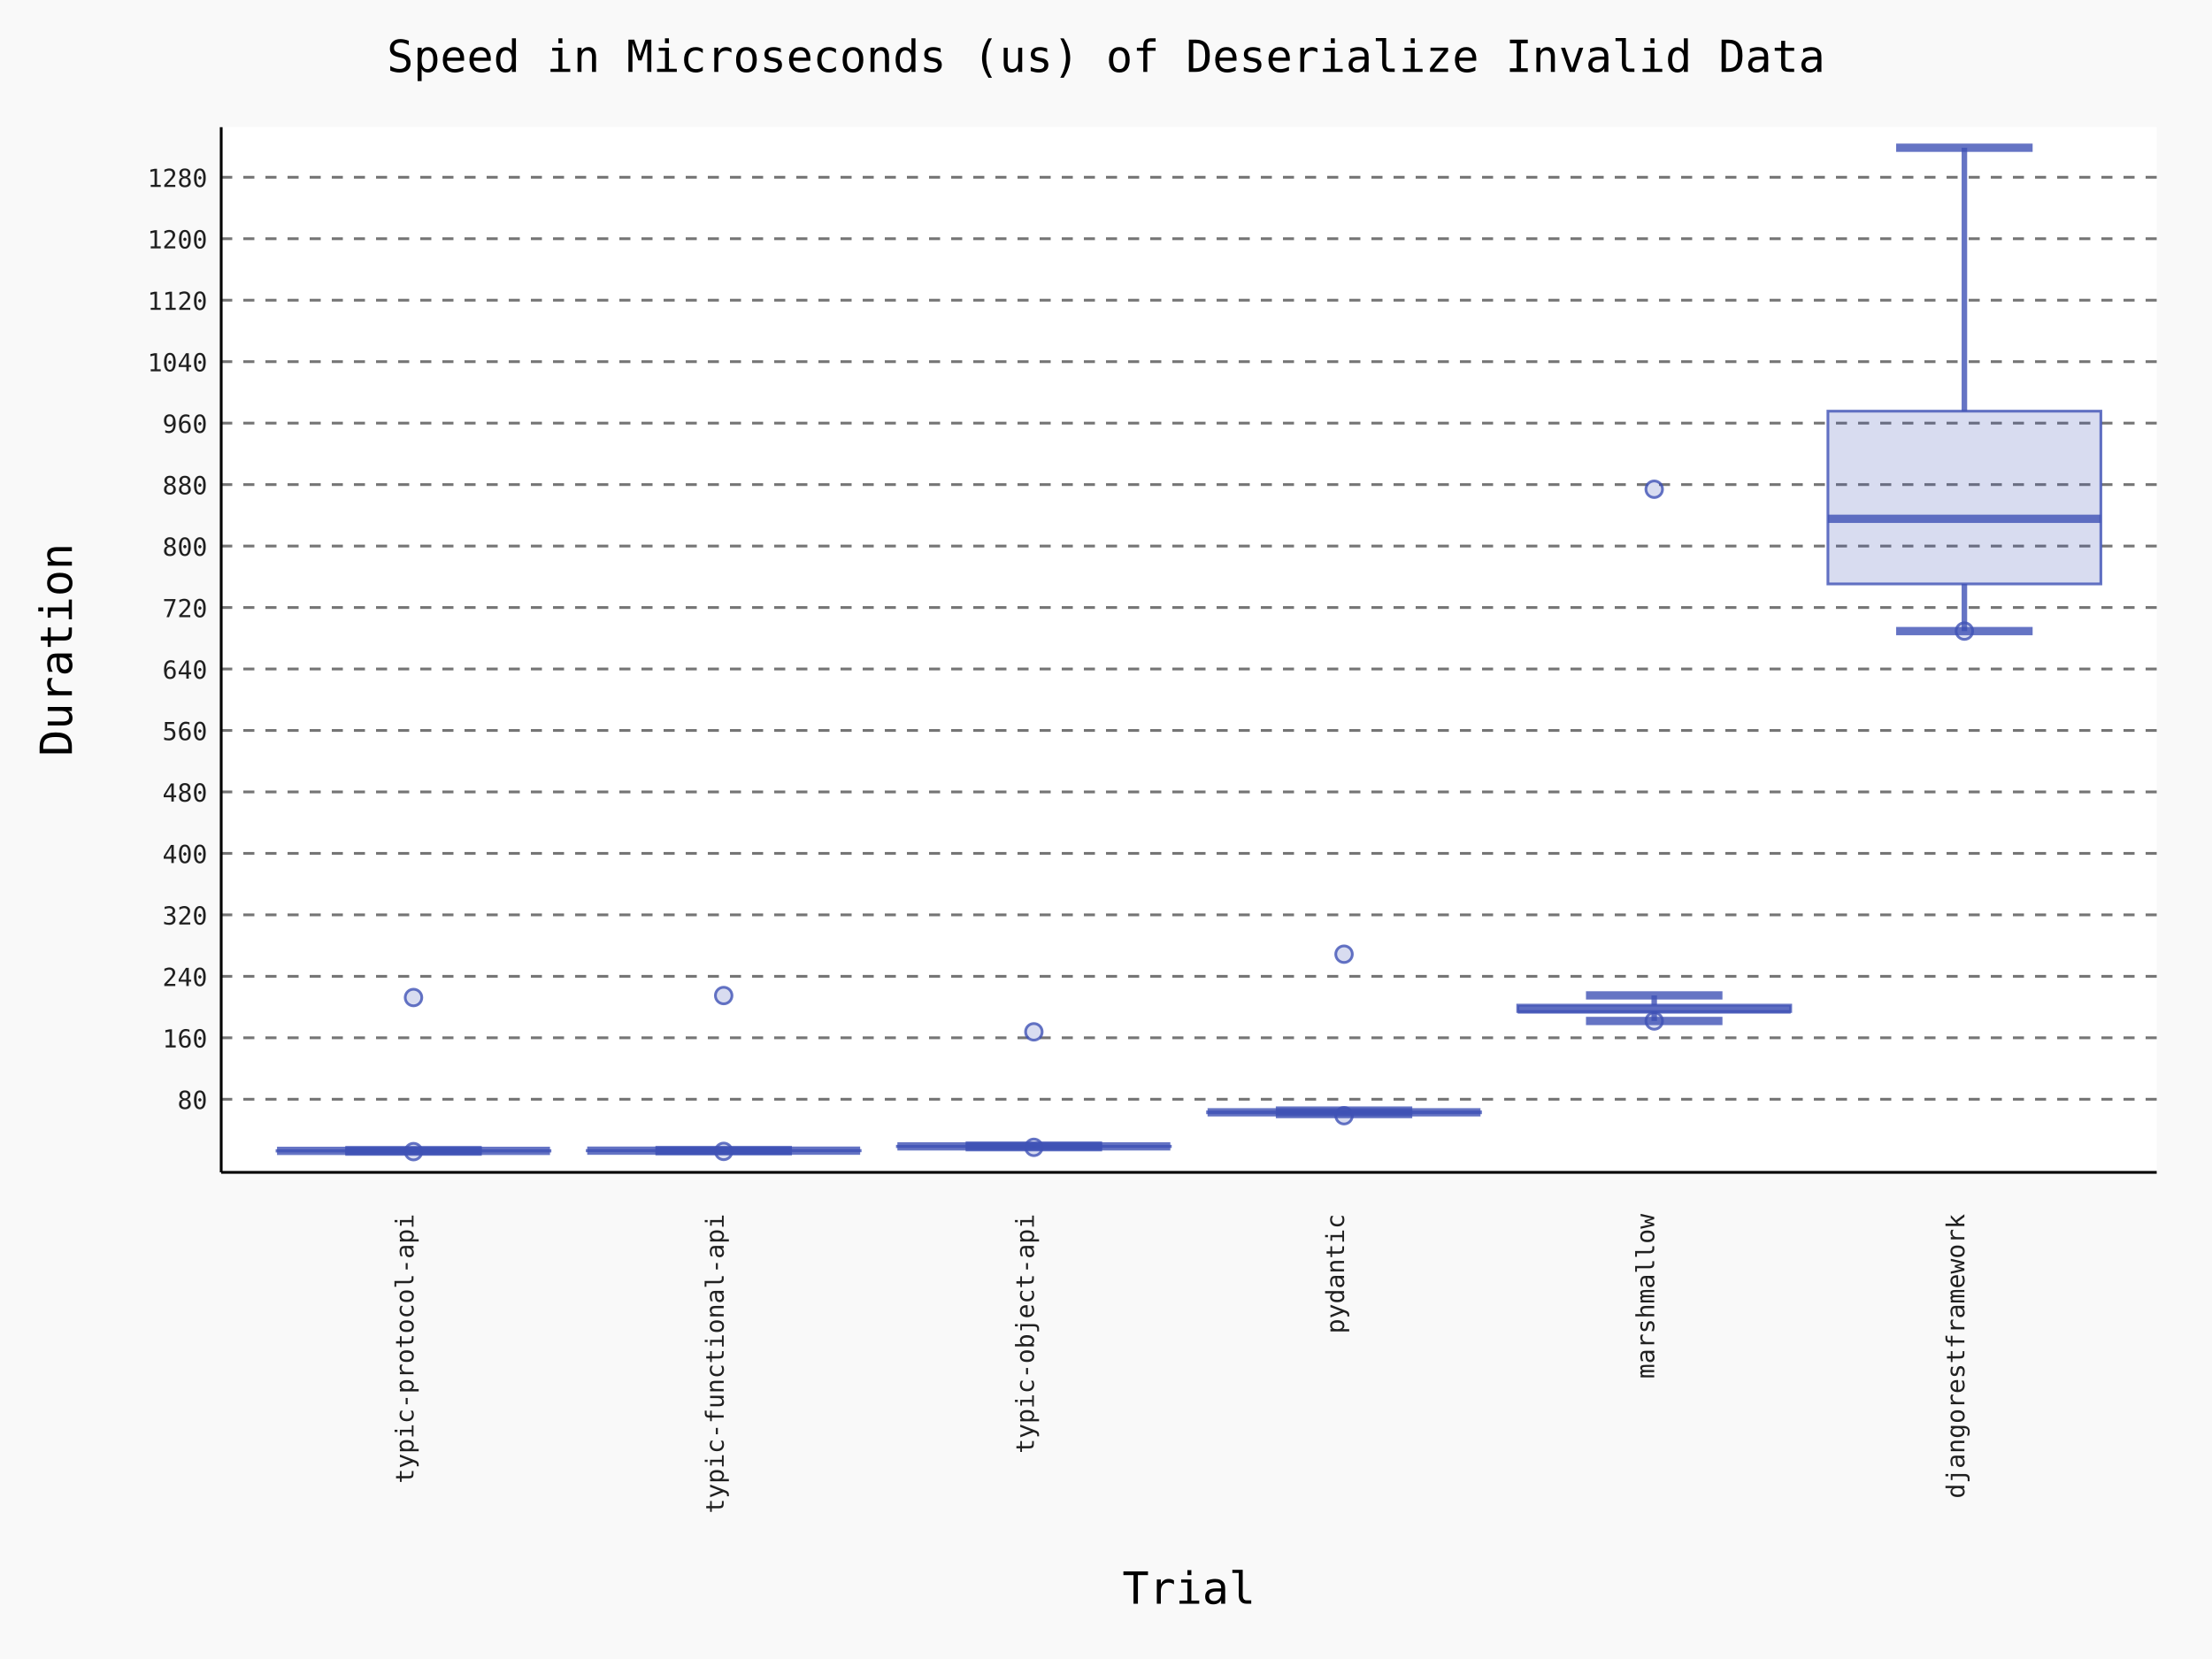
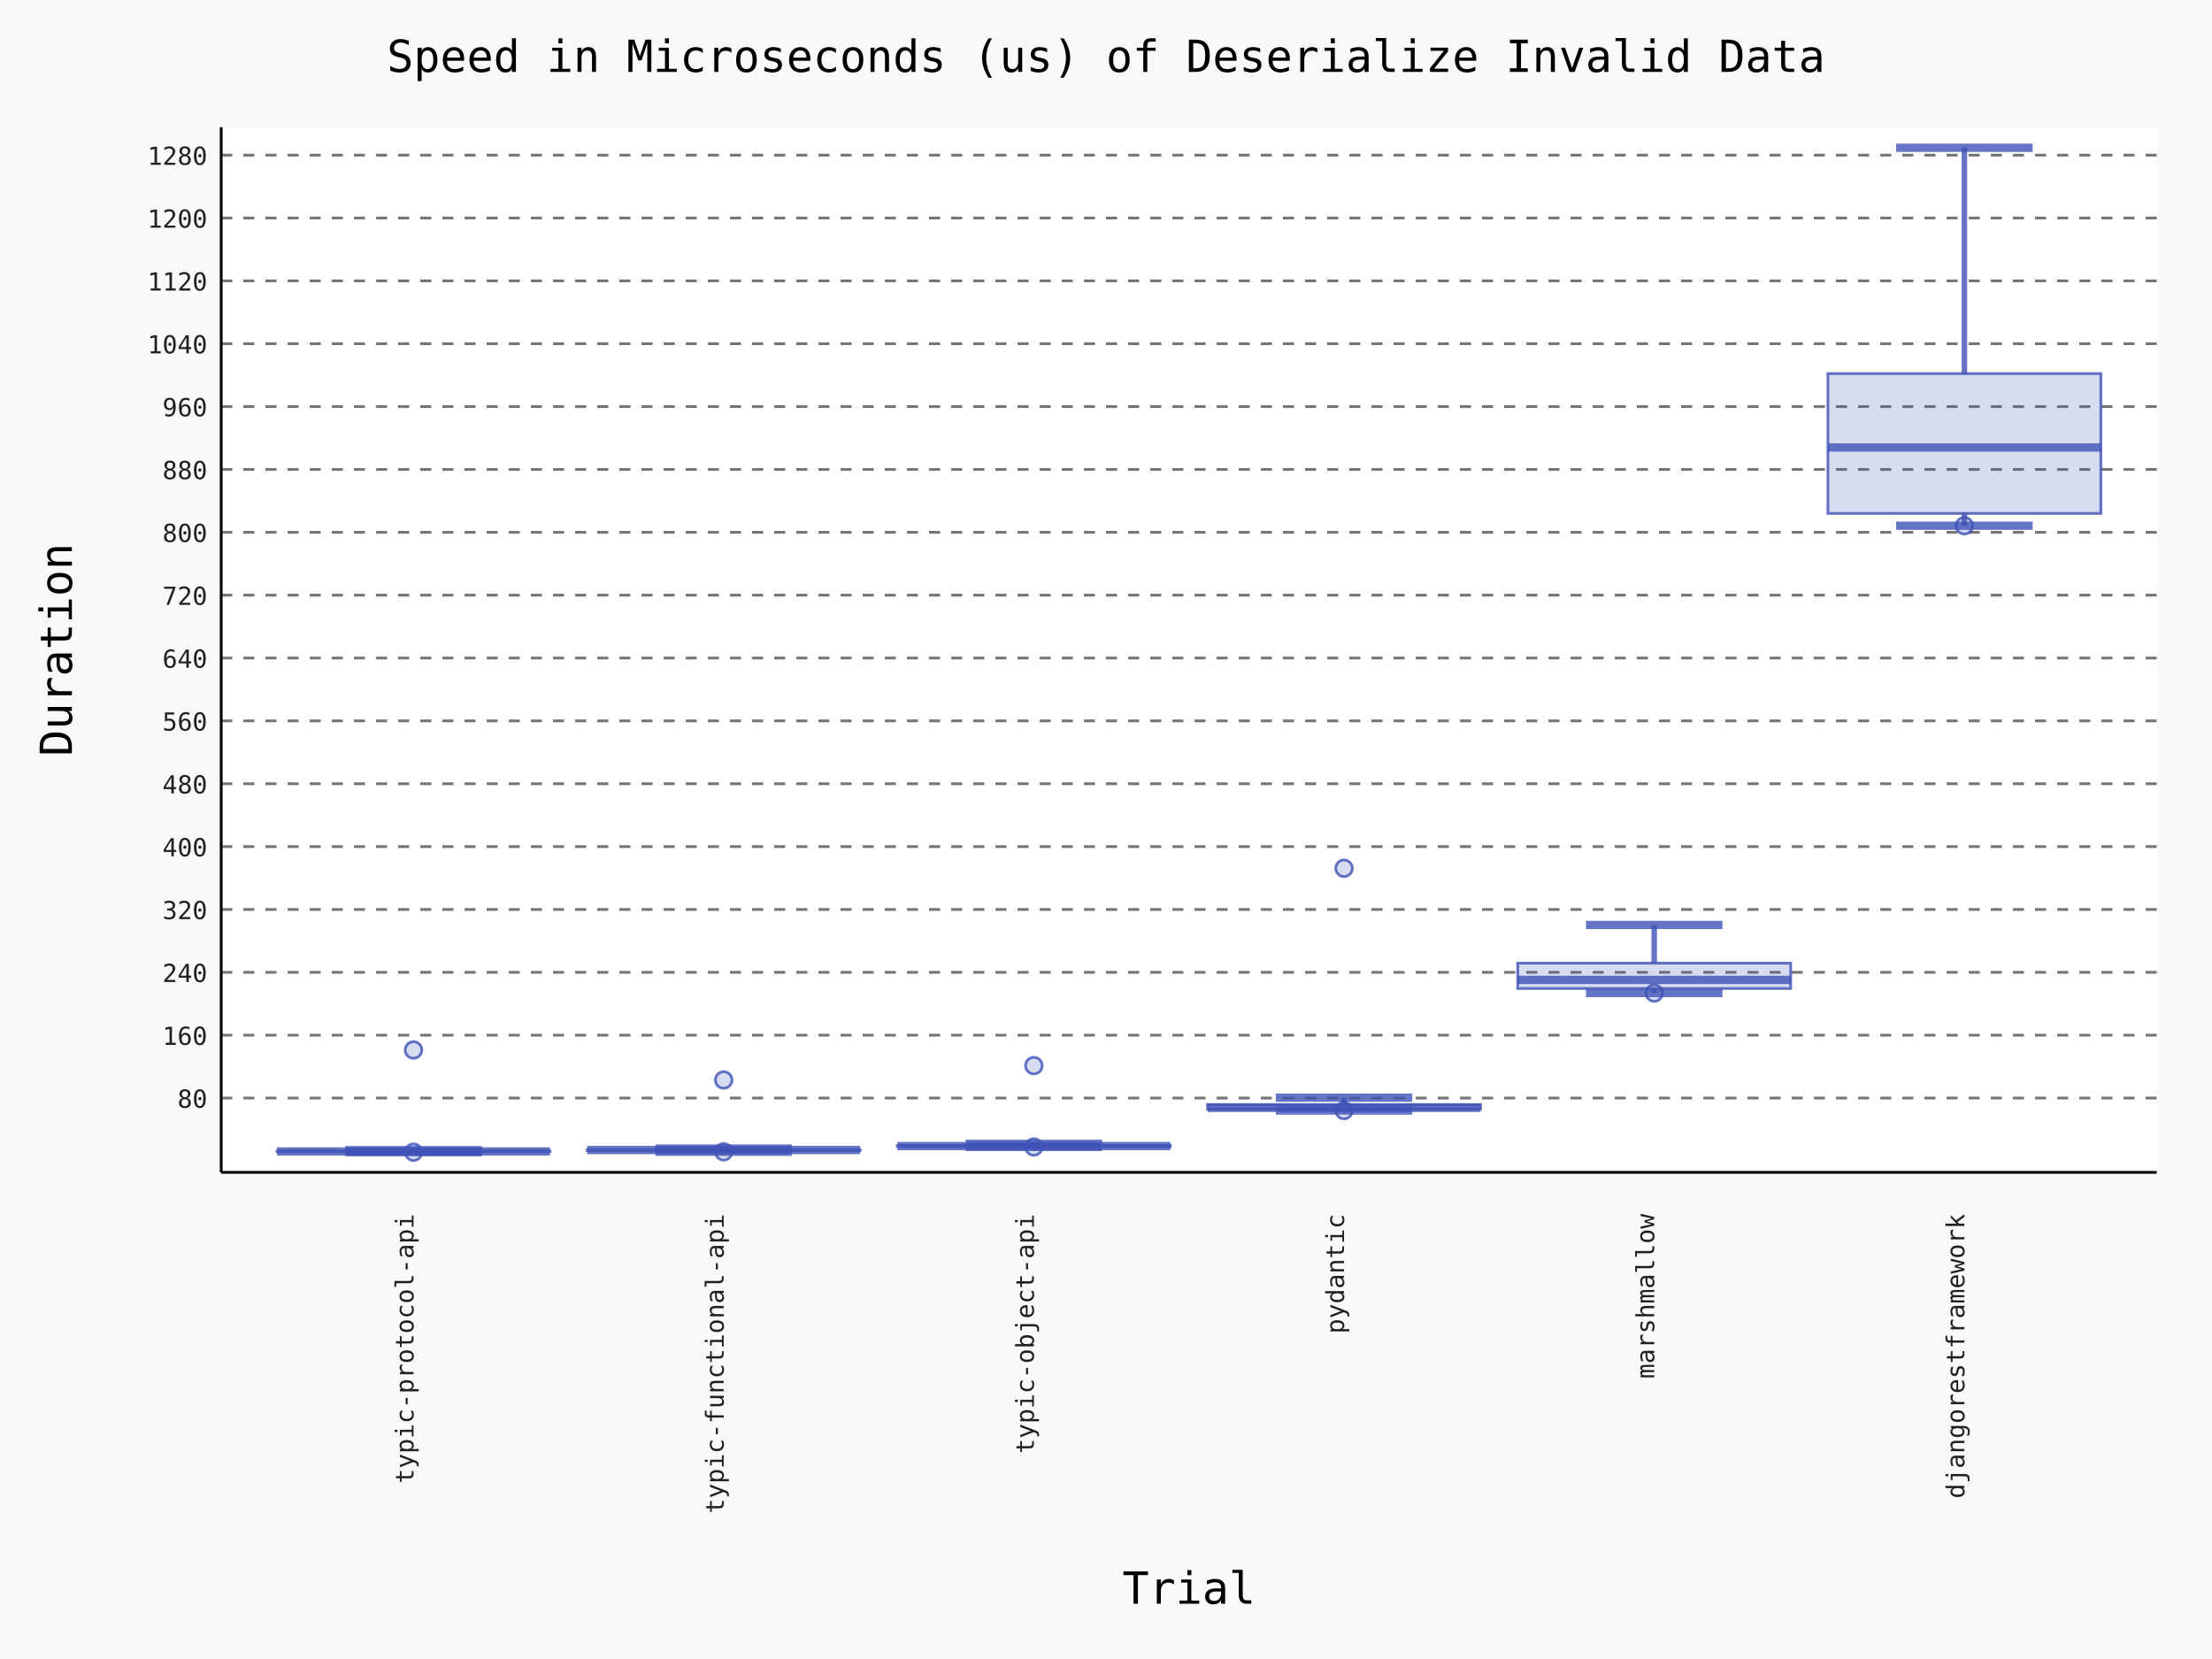
- <svg xmlns="http://www.w3.org/2000/svg" class="pygal-chart" id="chart-11ad092f-eafb-485f-a9da-6a1e190b78c7" viewBox="0 0 800 600">
+ <svg xmlns="http://www.w3.org/2000/svg" class="pygal-chart" id="chart-740568a6-df15-4f84-821b-a58a374a628c" viewBox="0 0 800 600">
  <defs>
-     <style type="text/css">#chart-11ad092f-eafb-485f-a9da-6a1e190b78c7{-webkit-user-select:none;-webkit-font-smoothing:antialiased;font-family:Consolas,"Deja Vu Sans Mono","Bitstream Vera Sans Mono","Courier New",monospace}#chart-11ad092f-eafb-485f-a9da-6a1e190b78c7 .title{font-family:Consolas,"Deja Vu Sans Mono","Bitstream Vera Sans Mono","Courier New",monospace;font-size:16px}#chart-11ad092f-eafb-485f-a9da-6a1e190b78c7 .legends .legend text{font-family:Consolas,"Deja Vu Sans Mono","Bitstream Vera Sans Mono","Courier New",monospace;font-size:14px}#chart-11ad092f-eafb-485f-a9da-6a1e190b78c7 .axis text{font-family:Consolas,"Deja Vu Sans Mono","Bitstream Vera Sans Mono","Courier New",monospace;font-size:10px}#chart-11ad092f-eafb-485f-a9da-6a1e190b78c7 .axis text.major{font-family:Consolas,"Deja Vu Sans Mono","Bitstream Vera Sans Mono","Courier New",monospace;font-size:10px}#chart-11ad092f-eafb-485f-a9da-6a1e190b78c7 .text-overlay text.value{font-family:Consolas,"Deja Vu Sans Mono","Bitstream Vera Sans Mono","Courier New",monospace;font-size:16px}#chart-11ad092f-eafb-485f-a9da-6a1e190b78c7 .text-overlay text.label{font-family:Consolas,"Deja Vu Sans Mono","Bitstream Vera Sans Mono","Courier New",monospace;font-size:10px}#chart-11ad092f-eafb-485f-a9da-6a1e190b78c7 .tooltip{font-family:Consolas,"Deja Vu Sans Mono","Bitstream Vera Sans Mono","Courier New",monospace;font-size:14px}#chart-11ad092f-eafb-485f-a9da-6a1e190b78c7 text.no_data{font-family:Consolas,"Deja Vu Sans Mono","Bitstream Vera Sans Mono","Courier New",monospace;font-size:64px}
- #chart-11ad092f-eafb-485f-a9da-6a1e190b78c7{background-color:rgba(249,249,249,1)}#chart-11ad092f-eafb-485f-a9da-6a1e190b78c7 path,#chart-11ad092f-eafb-485f-a9da-6a1e190b78c7 line,#chart-11ad092f-eafb-485f-a9da-6a1e190b78c7 rect,#chart-11ad092f-eafb-485f-a9da-6a1e190b78c7 circle{-webkit-transition:150ms;-moz-transition:150ms;transition:150ms}#chart-11ad092f-eafb-485f-a9da-6a1e190b78c7 .graph &gt; .background{fill:rgba(249,249,249,1)}#chart-11ad092f-eafb-485f-a9da-6a1e190b78c7 .plot &gt; .background{fill:rgba(255,255,255,1)}#chart-11ad092f-eafb-485f-a9da-6a1e190b78c7 .graph{fill:rgba(0,0,0,.87)}#chart-11ad092f-eafb-485f-a9da-6a1e190b78c7 text.no_data{fill:rgba(0,0,0,1)}#chart-11ad092f-eafb-485f-a9da-6a1e190b78c7 .title{fill:rgba(0,0,0,1)}#chart-11ad092f-eafb-485f-a9da-6a1e190b78c7 .legends .legend text{fill:rgba(0,0,0,.87)}#chart-11ad092f-eafb-485f-a9da-6a1e190b78c7 .legends .legend:hover text{fill:rgba(0,0,0,1)}#chart-11ad092f-eafb-485f-a9da-6a1e190b78c7 .axis .line{stroke:rgba(0,0,0,1)}#chart-11ad092f-eafb-485f-a9da-6a1e190b78c7 .axis .guide.line{stroke:rgba(0,0,0,.54)}#chart-11ad092f-eafb-485f-a9da-6a1e190b78c7 .axis .major.line{stroke:rgba(0,0,0,.87)}#chart-11ad092f-eafb-485f-a9da-6a1e190b78c7 .axis text.major{fill:rgba(0,0,0,1)}#chart-11ad092f-eafb-485f-a9da-6a1e190b78c7 .axis.y .guides:hover .guide.line,#chart-11ad092f-eafb-485f-a9da-6a1e190b78c7 .line-graph .axis.x .guides:hover .guide.line,#chart-11ad092f-eafb-485f-a9da-6a1e190b78c7 .stackedline-graph .axis.x .guides:hover .guide.line,#chart-11ad092f-eafb-485f-a9da-6a1e190b78c7 .xy-graph .axis.x .guides:hover .guide.line{stroke:rgba(0,0,0,1)}#chart-11ad092f-eafb-485f-a9da-6a1e190b78c7 .axis .guides:hover text{fill:rgba(0,0,0,1)}#chart-11ad092f-eafb-485f-a9da-6a1e190b78c7 .reactive{fill-opacity:.7;stroke-opacity:.8}#chart-11ad092f-eafb-485f-a9da-6a1e190b78c7 .ci{stroke:rgba(0,0,0,.87)}#chart-11ad092f-eafb-485f-a9da-6a1e190b78c7 .reactive.active,#chart-11ad092f-eafb-485f-a9da-6a1e190b78c7 .active .reactive{fill-opacity:.8;stroke-opacity:.9;stroke-width:4}#chart-11ad092f-eafb-485f-a9da-6a1e190b78c7 .ci .reactive.active{stroke-width:1.5}#chart-11ad092f-eafb-485f-a9da-6a1e190b78c7 .series text{fill:rgba(0,0,0,1)}#chart-11ad092f-eafb-485f-a9da-6a1e190b78c7 .tooltip rect{fill:rgba(255,255,255,1);stroke:rgba(0,0,0,1);-webkit-transition:opacity 150ms;-moz-transition:opacity 150ms;transition:opacity 150ms}#chart-11ad092f-eafb-485f-a9da-6a1e190b78c7 .tooltip .label{fill:rgba(0,0,0,.87)}#chart-11ad092f-eafb-485f-a9da-6a1e190b78c7 .tooltip .label{fill:rgba(0,0,0,.87)}#chart-11ad092f-eafb-485f-a9da-6a1e190b78c7 .tooltip .legend{font-size:.8em;fill:rgba(0,0,0,.54)}#chart-11ad092f-eafb-485f-a9da-6a1e190b78c7 .tooltip .x_label{font-size:.6em;fill:rgba(0,0,0,1)}#chart-11ad092f-eafb-485f-a9da-6a1e190b78c7 .tooltip .xlink{font-size:.5em;text-decoration:underline}#chart-11ad092f-eafb-485f-a9da-6a1e190b78c7 .tooltip .value{font-size:1.5em}#chart-11ad092f-eafb-485f-a9da-6a1e190b78c7 .bound{font-size:.5em}#chart-11ad092f-eafb-485f-a9da-6a1e190b78c7 .max-value{font-size:.75em;fill:rgba(0,0,0,.54)}#chart-11ad092f-eafb-485f-a9da-6a1e190b78c7 .map-element{fill:rgba(255,255,255,1);stroke:rgba(0,0,0,.54) !important}#chart-11ad092f-eafb-485f-a9da-6a1e190b78c7 .map-element .reactive{fill-opacity:inherit;stroke-opacity:inherit}#chart-11ad092f-eafb-485f-a9da-6a1e190b78c7 .color-0,#chart-11ad092f-eafb-485f-a9da-6a1e190b78c7 .color-0 a:visited{stroke:#3F51B5;fill:#3F51B5}#chart-11ad092f-eafb-485f-a9da-6a1e190b78c7 .color-1,#chart-11ad092f-eafb-485f-a9da-6a1e190b78c7 .color-1 a:visited{stroke:#3F51B5;fill:#3F51B5}#chart-11ad092f-eafb-485f-a9da-6a1e190b78c7 .color-2,#chart-11ad092f-eafb-485f-a9da-6a1e190b78c7 .color-2 a:visited{stroke:#3F51B5;fill:#3F51B5}#chart-11ad092f-eafb-485f-a9da-6a1e190b78c7 .color-3,#chart-11ad092f-eafb-485f-a9da-6a1e190b78c7 .color-3 a:visited{stroke:#3F51B5;fill:#3F51B5}#chart-11ad092f-eafb-485f-a9da-6a1e190b78c7 .color-4,#chart-11ad092f-eafb-485f-a9da-6a1e190b78c7 .color-4 a:visited{stroke:#3F51B5;fill:#3F51B5}#chart-11ad092f-eafb-485f-a9da-6a1e190b78c7 .color-5,#chart-11ad092f-eafb-485f-a9da-6a1e190b78c7 .color-5 a:visited{stroke:#3F51B5;fill:#3F51B5}#chart-11ad092f-eafb-485f-a9da-6a1e190b78c7 .text-overlay .color-0 text{fill:black}#chart-11ad092f-eafb-485f-a9da-6a1e190b78c7 .text-overlay .color-1 text{fill:black}#chart-11ad092f-eafb-485f-a9da-6a1e190b78c7 .text-overlay .color-2 text{fill:black}#chart-11ad092f-eafb-485f-a9da-6a1e190b78c7 .text-overlay .color-3 text{fill:black}#chart-11ad092f-eafb-485f-a9da-6a1e190b78c7 .text-overlay .color-4 text{fill:black}#chart-11ad092f-eafb-485f-a9da-6a1e190b78c7 .text-overlay .color-5 text{fill:black}
- #chart-11ad092f-eafb-485f-a9da-6a1e190b78c7 text.no_data{text-anchor:middle}#chart-11ad092f-eafb-485f-a9da-6a1e190b78c7 .guide.line{fill:none}#chart-11ad092f-eafb-485f-a9da-6a1e190b78c7 .centered{text-anchor:middle}#chart-11ad092f-eafb-485f-a9da-6a1e190b78c7 .title{text-anchor:middle}#chart-11ad092f-eafb-485f-a9da-6a1e190b78c7 .legends .legend text{fill-opacity:1}#chart-11ad092f-eafb-485f-a9da-6a1e190b78c7 .axis.x text{text-anchor:middle}#chart-11ad092f-eafb-485f-a9da-6a1e190b78c7 .axis.x:not(.web) text[transform]{text-anchor:start}#chart-11ad092f-eafb-485f-a9da-6a1e190b78c7 .axis.x:not(.web) text[transform].backwards{text-anchor:end}#chart-11ad092f-eafb-485f-a9da-6a1e190b78c7 .axis.y text{text-anchor:end}#chart-11ad092f-eafb-485f-a9da-6a1e190b78c7 .axis.y text[transform].backwards{text-anchor:start}#chart-11ad092f-eafb-485f-a9da-6a1e190b78c7 .axis.y2 text{text-anchor:start}#chart-11ad092f-eafb-485f-a9da-6a1e190b78c7 .axis.y2 text[transform].backwards{text-anchor:end}#chart-11ad092f-eafb-485f-a9da-6a1e190b78c7 .axis .guide.line{stroke-dasharray:4,4}#chart-11ad092f-eafb-485f-a9da-6a1e190b78c7 .axis .major.guide.line{stroke-dasharray:6,6}#chart-11ad092f-eafb-485f-a9da-6a1e190b78c7 .horizontal .axis.y .guide.line,#chart-11ad092f-eafb-485f-a9da-6a1e190b78c7 .horizontal .axis.y2 .guide.line,#chart-11ad092f-eafb-485f-a9da-6a1e190b78c7 .vertical .axis.x .guide.line{opacity:0}#chart-11ad092f-eafb-485f-a9da-6a1e190b78c7 .horizontal .axis.always_show .guide.line,#chart-11ad092f-eafb-485f-a9da-6a1e190b78c7 .vertical .axis.always_show .guide.line{opacity:1 !important}#chart-11ad092f-eafb-485f-a9da-6a1e190b78c7 .axis.y .guides:hover .guide.line,#chart-11ad092f-eafb-485f-a9da-6a1e190b78c7 .axis.y2 .guides:hover .guide.line,#chart-11ad092f-eafb-485f-a9da-6a1e190b78c7 .axis.x .guides:hover .guide.line{opacity:1}#chart-11ad092f-eafb-485f-a9da-6a1e190b78c7 .axis .guides:hover text{opacity:1}#chart-11ad092f-eafb-485f-a9da-6a1e190b78c7 .nofill{fill:none}#chart-11ad092f-eafb-485f-a9da-6a1e190b78c7 .subtle-fill{fill-opacity:.2}#chart-11ad092f-eafb-485f-a9da-6a1e190b78c7 .dot{stroke-width:1px;fill-opacity:1}#chart-11ad092f-eafb-485f-a9da-6a1e190b78c7 .dot.active{stroke-width:5px}#chart-11ad092f-eafb-485f-a9da-6a1e190b78c7 .dot.negative{fill:transparent}#chart-11ad092f-eafb-485f-a9da-6a1e190b78c7 text,#chart-11ad092f-eafb-485f-a9da-6a1e190b78c7 tspan{stroke:none !important}#chart-11ad092f-eafb-485f-a9da-6a1e190b78c7 .series text.active{opacity:1}#chart-11ad092f-eafb-485f-a9da-6a1e190b78c7 .tooltip rect{fill-opacity:.95;stroke-width:.5}#chart-11ad092f-eafb-485f-a9da-6a1e190b78c7 .tooltip text{fill-opacity:1}#chart-11ad092f-eafb-485f-a9da-6a1e190b78c7 .showable{visibility:hidden}#chart-11ad092f-eafb-485f-a9da-6a1e190b78c7 .showable.shown{visibility:visible}#chart-11ad092f-eafb-485f-a9da-6a1e190b78c7 .gauge-background{fill:rgba(229,229,229,1);stroke:none}#chart-11ad092f-eafb-485f-a9da-6a1e190b78c7 .bg-lines{stroke:rgba(249,249,249,1);stroke-width:2px}
+     <style type="text/css">#chart-740568a6-df15-4f84-821b-a58a374a628c{-webkit-user-select:none;-webkit-font-smoothing:antialiased;font-family:Consolas,"Deja Vu Sans Mono","Bitstream Vera Sans Mono","Courier New",monospace}#chart-740568a6-df15-4f84-821b-a58a374a628c .title{font-family:Consolas,"Deja Vu Sans Mono","Bitstream Vera Sans Mono","Courier New",monospace;font-size:16px}#chart-740568a6-df15-4f84-821b-a58a374a628c .legends .legend text{font-family:Consolas,"Deja Vu Sans Mono","Bitstream Vera Sans Mono","Courier New",monospace;font-size:14px}#chart-740568a6-df15-4f84-821b-a58a374a628c .axis text{font-family:Consolas,"Deja Vu Sans Mono","Bitstream Vera Sans Mono","Courier New",monospace;font-size:10px}#chart-740568a6-df15-4f84-821b-a58a374a628c .axis text.major{font-family:Consolas,"Deja Vu Sans Mono","Bitstream Vera Sans Mono","Courier New",monospace;font-size:10px}#chart-740568a6-df15-4f84-821b-a58a374a628c .text-overlay text.value{font-family:Consolas,"Deja Vu Sans Mono","Bitstream Vera Sans Mono","Courier New",monospace;font-size:16px}#chart-740568a6-df15-4f84-821b-a58a374a628c .text-overlay text.label{font-family:Consolas,"Deja Vu Sans Mono","Bitstream Vera Sans Mono","Courier New",monospace;font-size:10px}#chart-740568a6-df15-4f84-821b-a58a374a628c .tooltip{font-family:Consolas,"Deja Vu Sans Mono","Bitstream Vera Sans Mono","Courier New",monospace;font-size:14px}#chart-740568a6-df15-4f84-821b-a58a374a628c text.no_data{font-family:Consolas,"Deja Vu Sans Mono","Bitstream Vera Sans Mono","Courier New",monospace;font-size:64px}
+ #chart-740568a6-df15-4f84-821b-a58a374a628c{background-color:rgba(249,249,249,1)}#chart-740568a6-df15-4f84-821b-a58a374a628c path,#chart-740568a6-df15-4f84-821b-a58a374a628c line,#chart-740568a6-df15-4f84-821b-a58a374a628c rect,#chart-740568a6-df15-4f84-821b-a58a374a628c circle{-webkit-transition:150ms;-moz-transition:150ms;transition:150ms}#chart-740568a6-df15-4f84-821b-a58a374a628c .graph &gt; .background{fill:rgba(249,249,249,1)}#chart-740568a6-df15-4f84-821b-a58a374a628c .plot &gt; .background{fill:rgba(255,255,255,1)}#chart-740568a6-df15-4f84-821b-a58a374a628c .graph{fill:rgba(0,0,0,.87)}#chart-740568a6-df15-4f84-821b-a58a374a628c text.no_data{fill:rgba(0,0,0,1)}#chart-740568a6-df15-4f84-821b-a58a374a628c .title{fill:rgba(0,0,0,1)}#chart-740568a6-df15-4f84-821b-a58a374a628c .legends .legend text{fill:rgba(0,0,0,.87)}#chart-740568a6-df15-4f84-821b-a58a374a628c .legends .legend:hover text{fill:rgba(0,0,0,1)}#chart-740568a6-df15-4f84-821b-a58a374a628c .axis .line{stroke:rgba(0,0,0,1)}#chart-740568a6-df15-4f84-821b-a58a374a628c .axis .guide.line{stroke:rgba(0,0,0,.54)}#chart-740568a6-df15-4f84-821b-a58a374a628c .axis .major.line{stroke:rgba(0,0,0,.87)}#chart-740568a6-df15-4f84-821b-a58a374a628c .axis text.major{fill:rgba(0,0,0,1)}#chart-740568a6-df15-4f84-821b-a58a374a628c .axis.y .guides:hover .guide.line,#chart-740568a6-df15-4f84-821b-a58a374a628c .line-graph .axis.x .guides:hover .guide.line,#chart-740568a6-df15-4f84-821b-a58a374a628c .stackedline-graph .axis.x .guides:hover .guide.line,#chart-740568a6-df15-4f84-821b-a58a374a628c .xy-graph .axis.x .guides:hover .guide.line{stroke:rgba(0,0,0,1)}#chart-740568a6-df15-4f84-821b-a58a374a628c .axis .guides:hover text{fill:rgba(0,0,0,1)}#chart-740568a6-df15-4f84-821b-a58a374a628c .reactive{fill-opacity:.7;stroke-opacity:.8}#chart-740568a6-df15-4f84-821b-a58a374a628c .ci{stroke:rgba(0,0,0,.87)}#chart-740568a6-df15-4f84-821b-a58a374a628c .reactive.active,#chart-740568a6-df15-4f84-821b-a58a374a628c .active .reactive{fill-opacity:.8;stroke-opacity:.9;stroke-width:4}#chart-740568a6-df15-4f84-821b-a58a374a628c .ci .reactive.active{stroke-width:1.5}#chart-740568a6-df15-4f84-821b-a58a374a628c .series text{fill:rgba(0,0,0,1)}#chart-740568a6-df15-4f84-821b-a58a374a628c .tooltip rect{fill:rgba(255,255,255,1);stroke:rgba(0,0,0,1);-webkit-transition:opacity 150ms;-moz-transition:opacity 150ms;transition:opacity 150ms}#chart-740568a6-df15-4f84-821b-a58a374a628c .tooltip .label{fill:rgba(0,0,0,.87)}#chart-740568a6-df15-4f84-821b-a58a374a628c .tooltip .label{fill:rgba(0,0,0,.87)}#chart-740568a6-df15-4f84-821b-a58a374a628c .tooltip .legend{font-size:.8em;fill:rgba(0,0,0,.54)}#chart-740568a6-df15-4f84-821b-a58a374a628c .tooltip .x_label{font-size:.6em;fill:rgba(0,0,0,1)}#chart-740568a6-df15-4f84-821b-a58a374a628c .tooltip .xlink{font-size:.5em;text-decoration:underline}#chart-740568a6-df15-4f84-821b-a58a374a628c .tooltip .value{font-size:1.5em}#chart-740568a6-df15-4f84-821b-a58a374a628c .bound{font-size:.5em}#chart-740568a6-df15-4f84-821b-a58a374a628c .max-value{font-size:.75em;fill:rgba(0,0,0,.54)}#chart-740568a6-df15-4f84-821b-a58a374a628c .map-element{fill:rgba(255,255,255,1);stroke:rgba(0,0,0,.54) !important}#chart-740568a6-df15-4f84-821b-a58a374a628c .map-element .reactive{fill-opacity:inherit;stroke-opacity:inherit}#chart-740568a6-df15-4f84-821b-a58a374a628c .color-0,#chart-740568a6-df15-4f84-821b-a58a374a628c .color-0 a:visited{stroke:#3F51B5;fill:#3F51B5}#chart-740568a6-df15-4f84-821b-a58a374a628c .color-1,#chart-740568a6-df15-4f84-821b-a58a374a628c .color-1 a:visited{stroke:#3F51B5;fill:#3F51B5}#chart-740568a6-df15-4f84-821b-a58a374a628c .color-2,#chart-740568a6-df15-4f84-821b-a58a374a628c .color-2 a:visited{stroke:#3F51B5;fill:#3F51B5}#chart-740568a6-df15-4f84-821b-a58a374a628c .color-3,#chart-740568a6-df15-4f84-821b-a58a374a628c .color-3 a:visited{stroke:#3F51B5;fill:#3F51B5}#chart-740568a6-df15-4f84-821b-a58a374a628c .color-4,#chart-740568a6-df15-4f84-821b-a58a374a628c .color-4 a:visited{stroke:#3F51B5;fill:#3F51B5}#chart-740568a6-df15-4f84-821b-a58a374a628c .color-5,#chart-740568a6-df15-4f84-821b-a58a374a628c .color-5 a:visited{stroke:#3F51B5;fill:#3F51B5}#chart-740568a6-df15-4f84-821b-a58a374a628c .text-overlay .color-0 text{fill:black}#chart-740568a6-df15-4f84-821b-a58a374a628c .text-overlay .color-1 text{fill:black}#chart-740568a6-df15-4f84-821b-a58a374a628c .text-overlay .color-2 text{fill:black}#chart-740568a6-df15-4f84-821b-a58a374a628c .text-overlay .color-3 text{fill:black}#chart-740568a6-df15-4f84-821b-a58a374a628c .text-overlay .color-4 text{fill:black}#chart-740568a6-df15-4f84-821b-a58a374a628c .text-overlay .color-5 text{fill:black}
+ #chart-740568a6-df15-4f84-821b-a58a374a628c text.no_data{text-anchor:middle}#chart-740568a6-df15-4f84-821b-a58a374a628c .guide.line{fill:none}#chart-740568a6-df15-4f84-821b-a58a374a628c .centered{text-anchor:middle}#chart-740568a6-df15-4f84-821b-a58a374a628c .title{text-anchor:middle}#chart-740568a6-df15-4f84-821b-a58a374a628c .legends .legend text{fill-opacity:1}#chart-740568a6-df15-4f84-821b-a58a374a628c .axis.x text{text-anchor:middle}#chart-740568a6-df15-4f84-821b-a58a374a628c .axis.x:not(.web) text[transform]{text-anchor:start}#chart-740568a6-df15-4f84-821b-a58a374a628c .axis.x:not(.web) text[transform].backwards{text-anchor:end}#chart-740568a6-df15-4f84-821b-a58a374a628c .axis.y text{text-anchor:end}#chart-740568a6-df15-4f84-821b-a58a374a628c .axis.y text[transform].backwards{text-anchor:start}#chart-740568a6-df15-4f84-821b-a58a374a628c .axis.y2 text{text-anchor:start}#chart-740568a6-df15-4f84-821b-a58a374a628c .axis.y2 text[transform].backwards{text-anchor:end}#chart-740568a6-df15-4f84-821b-a58a374a628c .axis .guide.line{stroke-dasharray:4,4}#chart-740568a6-df15-4f84-821b-a58a374a628c .axis .major.guide.line{stroke-dasharray:6,6}#chart-740568a6-df15-4f84-821b-a58a374a628c .horizontal .axis.y .guide.line,#chart-740568a6-df15-4f84-821b-a58a374a628c .horizontal .axis.y2 .guide.line,#chart-740568a6-df15-4f84-821b-a58a374a628c .vertical .axis.x .guide.line{opacity:0}#chart-740568a6-df15-4f84-821b-a58a374a628c .horizontal .axis.always_show .guide.line,#chart-740568a6-df15-4f84-821b-a58a374a628c .vertical .axis.always_show .guide.line{opacity:1 !important}#chart-740568a6-df15-4f84-821b-a58a374a628c .axis.y .guides:hover .guide.line,#chart-740568a6-df15-4f84-821b-a58a374a628c .axis.y2 .guides:hover .guide.line,#chart-740568a6-df15-4f84-821b-a58a374a628c .axis.x .guides:hover .guide.line{opacity:1}#chart-740568a6-df15-4f84-821b-a58a374a628c .axis .guides:hover text{opacity:1}#chart-740568a6-df15-4f84-821b-a58a374a628c .nofill{fill:none}#chart-740568a6-df15-4f84-821b-a58a374a628c .subtle-fill{fill-opacity:.2}#chart-740568a6-df15-4f84-821b-a58a374a628c .dot{stroke-width:1px;fill-opacity:1}#chart-740568a6-df15-4f84-821b-a58a374a628c .dot.active{stroke-width:5px}#chart-740568a6-df15-4f84-821b-a58a374a628c .dot.negative{fill:transparent}#chart-740568a6-df15-4f84-821b-a58a374a628c text,#chart-740568a6-df15-4f84-821b-a58a374a628c tspan{stroke:none !important}#chart-740568a6-df15-4f84-821b-a58a374a628c .series text.active{opacity:1}#chart-740568a6-df15-4f84-821b-a58a374a628c .tooltip rect{fill-opacity:.95;stroke-width:.5}#chart-740568a6-df15-4f84-821b-a58a374a628c .tooltip text{fill-opacity:1}#chart-740568a6-df15-4f84-821b-a58a374a628c .showable{visibility:hidden}#chart-740568a6-df15-4f84-821b-a58a374a628c .showable.shown{visibility:visible}#chart-740568a6-df15-4f84-821b-a58a374a628c .gauge-background{fill:rgba(229,229,229,1);stroke:none}#chart-740568a6-df15-4f84-821b-a58a374a628c .bg-lines{stroke:rgba(249,249,249,1);stroke-width:2px}
.tooltip .value{font-size:1em !important}.axis text{font-size:9px !important}</style>
  </defs>
  <g class="graph custombox-graph vertical">
    <rect class="background" height="600" width="800" x="0" y="0" />
    <g class="plot" transform="translate(80, 46)">
      <rect class="background" height="378.0" width="700.0" x="0" y="0" />
      <g class="axis y always_show">
        <path class="line" d="M0 378 h700" />
        <g class="guides">
-           <path class="guide line" d="M0 351.557 h700" />
-           <text class="" x="-5" y="355.057">80</text>
-         </g>
-         <g class="guides">
-           <path class="guide line" d="M0 329.327 h700" />
-           <text class="" x="-5" y="332.827">160</text>
-         </g>
-         <g class="guides">
-           <path class="guide line" d="M0 307.097 h700" />
-           <text class="" x="-5" y="310.597">240</text>
-         </g>
-         <g class="guides">
-           <path class="guide line" d="M0 284.867 h700" />
-           <text class="" x="-5" y="288.367">320</text>
-         </g>
-         <g class="guides">
-           <path class="guide line" d="M0 262.637 h700" />
-           <text class="" x="-5" y="266.137">400</text>
-         </g>
-         <g class="guides">
-           <path class="guide line" d="M0 240.407 h700" />
-           <text class="" x="-5" y="243.907">480</text>
-         </g>
-         <g class="guides">
-           <path class="guide line" d="M0 218.177 h700" />
-           <text class="" x="-5" y="221.677">560</text>
-         </g>
-         <g class="guides">
-           <path class="guide line" d="M0 195.947 h700" />
-           <text class="" x="-5" y="199.447">640</text>
-         </g>
-         <g class="guides">
-           <path class="guide line" d="M0 173.717 h700" />
-           <text class="" x="-5" y="177.217">720</text>
-         </g>
-         <g class="guides">
-           <path class="guide line" d="M0 151.487 h700" />
-           <text class="" x="-5" y="154.987">800</text>
-         </g>
-         <g class="guides">
-           <path class="guide line" d="M0 129.257 h700" />
-           <text class="" x="-5" y="132.757">880</text>
-         </g>
-         <g class="guides">
-           <path class="guide line" d="M0 107.027 h700" />
-           <text class="" x="-5" y="110.527">960</text>
-         </g>
-         <g class="guides">
-           <path class="guide line" d="M0 84.797 h700" />
-           <text class="" x="-5" y="88.297">1040</text>
-         </g>
-         <g class="guides">
-           <path class="guide line" d="M0 62.567 h700" />
-           <text class="" x="-5" y="66.067">1120</text>
-         </g>
-         <g class="guides">
-           <path class="guide line" d="M0 40.336 h700" />
-           <text class="" x="-5" y="43.836">1200</text>
-         </g>
-         <g class="guides">
-           <path class="guide line" d="M0 18.106 h700" />
-           <text class="" x="-5" y="21.606">1280</text>
+           <path class="guide line" d="M0 351.123 h700" />
+           <text class="" x="-5" y="354.623">80</text>
+         </g>
+         <g class="guides">
+           <path class="guide line" d="M0 328.388 h700" />
+           <text class="" x="-5" y="331.888">160</text>
+         </g>
+         <g class="guides">
+           <path class="guide line" d="M0 305.654 h700" />
+           <text class="" x="-5" y="309.154">240</text>
+         </g>
+         <g class="guides">
+           <path class="guide line" d="M0 282.92 h700" />
+           <text class="" x="-5" y="286.42">320</text>
+         </g>
+         <g class="guides">
+           <path class="guide line" d="M0 260.186 h700" />
+           <text class="" x="-5" y="263.686">400</text>
+         </g>
+         <g class="guides">
+           <path class="guide line" d="M0 237.452 h700" />
+           <text class="" x="-5" y="240.952">480</text>
+         </g>
+         <g class="guides">
+           <path class="guide line" d="M0 214.718 h700" />
+           <text class="" x="-5" y="218.218">560</text>
+         </g>
+         <g class="guides">
+           <path class="guide line" d="M0 191.984 h700" />
+           <text class="" x="-5" y="195.484">640</text>
+         </g>
+         <g class="guides">
+           <path class="guide line" d="M0 169.25 h700" />
+           <text class="" x="-5" y="172.75">720</text>
+         </g>
+         <g class="guides">
+           <path class="guide line" d="M0 146.516 h700" />
+           <text class="" x="-5" y="150.016">800</text>
+         </g>
+         <g class="guides">
+           <path class="guide line" d="M0 123.782 h700" />
+           <text class="" x="-5" y="127.282">880</text>
+         </g>
+         <g class="guides">
+           <path class="guide line" d="M0 101.047 h700" />
+           <text class="" x="-5" y="104.547">960</text>
+         </g>
+         <g class="guides">
+           <path class="guide line" d="M0 78.313 h700" />
+           <text class="" x="-5" y="81.813">1040</text>
+         </g>
+         <g class="guides">
+           <path class="guide line" d="M0 55.579 h700" />
+           <text class="" x="-5" y="59.079">1120</text>
+         </g>
+         <g class="guides">
+           <path class="guide line" d="M0 32.845 h700" />
+           <text class="" x="-5" y="36.345">1200</text>
+         </g>
+         <g class="guides">
+           <path class="guide line" d="M0 10.111 h700" />
+           <text class="" x="-5" y="13.611">1280</text>
        </g>
      </g>
      <g class="axis x">
        <path class="line" d="M0 0 v378" />
        <g class="guides">
          <path class="guide line" d="M69.551 0 v378" />
          <text class="backwards" transform="rotate(270 69.55128 393)" x="69.551" y="393.0">typic-protocol-api</text>
        </g>
        <g class="guides">
          <path class="guide line" d="M181.731 0 v378" />
          <text class="backwards" transform="rotate(270 181.7308 393)" x="181.731" y="393.0">typic-functional-api</text>
        </g>
        <g class="guides">
          <path class="guide line" d="M293.91 0 v378" />
          <text class="backwards" transform="rotate(270 293.9103 393)" x="293.91" y="393.0">typic-object-api</text>
        </g>
        <g class="guides">
          <path class="guide line" d="M406.09 0 v378" />
          <text class="backwards" transform="rotate(270 406.0897 393)" x="406.09" y="393.0">pydantic</text>
        </g>
        <g class="guides">
          <path class="guide line" d="M518.269 0 v378" />
          <text class="backwards" transform="rotate(270 518.2692 393)" x="518.269" y="393.0">marshmallow</text>
        </g>
        <g class="guides">
          <path class="guide line" d="M630.449 0 v378" />
          <text class="backwards" transform="rotate(270 630.4487 393)" x="630.449" y="393.0">djangorestframework</text>
        </g>
      </g>
      <g class="series serie-0 color-0">
        <g class="boxes">
          <g class="box">
-             <path class="reactive tooltip-trigger" d="M44.872 370.493 L94.231 370.493" stroke-width="3" />
-             <path class="reactive tooltip-trigger" d="M20.192 370.229 L118.91 370.229" stroke-width="3" />
-             <path class="reactive tooltip-trigger" d="M44.872 369.95 L94.231 369.95" stroke-width="3" />
-             <path class="reactive tooltip-trigger" d="M69.551 370.493 L69.551 370.29" stroke-width="2" />
-             <path class="reactive tooltip-trigger" d="M69.551 369.95 L69.551 370.155" stroke-width="2" />
-             <rect class="subtle-fill reactive tooltip-trigger" height="0.136" width="98.718" x="20.192" y="370.155" />
-             <circle class="subtle-fill reactive tooltip-trigger" cx="69.551" cy="370.5" r="3" />
-             <circle class="subtle-fill reactive tooltip-trigger" cx="69.551" cy="314.767" r="3" />
+             <path class="reactive tooltip-trigger" d="M44.872 370.706 L94.231 370.706" stroke-width="3" />
+             <path class="reactive tooltip-trigger" d="M20.192 370.432 L118.91 370.432" stroke-width="3" />
+             <path class="reactive tooltip-trigger" d="M44.872 369.961 L94.231 369.961" stroke-width="3" />
+             <path class="reactive tooltip-trigger" d="M69.551 370.706 L69.551 370.494" stroke-width="2" />
+             <path class="reactive tooltip-trigger" d="M69.551 369.961 L69.551 370.281" stroke-width="2" />
+             <rect class="subtle-fill reactive tooltip-trigger" height="0.213" width="98.718" x="20.192" y="370.281" />
+             <circle class="subtle-fill reactive tooltip-trigger" cx="69.551" cy="370.706" r="3" />
+             <circle class="subtle-fill reactive tooltip-trigger" cx="69.551" cy="333.746" r="3" />
          </g>
        </g>
      </g>
      <g class="series serie-1 color-1">
        <g class="boxes">
          <g class="box">
-             <path class="reactive tooltip-trigger" d="M157.051 370.351 L206.41 370.351" stroke-width="3" />
-             <path class="reactive tooltip-trigger" d="M132.372 370.153 L231.09 370.153" stroke-width="3" />
-             <path class="reactive tooltip-trigger" d="M157.051 369.942 L206.41 369.942" stroke-width="3" />
-             <path class="reactive tooltip-trigger" d="M181.731 370.351 L181.731 370.197" stroke-width="2" />
-             <path class="reactive tooltip-trigger" d="M181.731 369.942 L181.731 370.095" stroke-width="2" />
-             <rect class="subtle-fill reactive tooltip-trigger" height="0.102" width="98.718" x="132.372" y="370.095" />
-             <circle class="subtle-fill reactive tooltip-trigger" cx="181.731" cy="370.418" r="3" />
-             <circle class="subtle-fill reactive tooltip-trigger" cx="181.731" cy="314.054" r="3" />
+             <path class="reactive tooltip-trigger" d="M157.051 370.555 L206.41 370.555" stroke-width="3" />
+             <path class="reactive tooltip-trigger" d="M132.372 369.921 L231.09 369.921" stroke-width="3" />
+             <path class="reactive tooltip-trigger" d="M157.051 369.376 L206.41 369.376" stroke-width="3" />
+             <path class="reactive tooltip-trigger" d="M181.731 370.555 L181.731 370.115" stroke-width="2" />
+             <path class="reactive tooltip-trigger" d="M181.731 369.376 L181.731 369.821" stroke-width="2" />
+             <rect class="subtle-fill reactive tooltip-trigger" height="0.295" width="98.718" x="132.372" y="369.821" />
+             <circle class="subtle-fill reactive tooltip-trigger" cx="181.731" cy="370.577" r="3" />
+             <circle class="subtle-fill reactive tooltip-trigger" cx="181.731" cy="344.589" r="3" />
          </g>
        </g>
      </g>
      <g class="series serie-2 color-2">
        <g class="boxes">
          <g class="box">
-             <path class="reactive tooltip-trigger" d="M269.231 368.908 L318.59 368.908" stroke-width="3" />
-             <path class="reactive tooltip-trigger" d="M244.551 368.596 L343.269 368.596" stroke-width="3" />
-             <path class="reactive tooltip-trigger" d="M269.231 368.326 L318.59 368.326" stroke-width="3" />
-             <path class="reactive tooltip-trigger" d="M293.91 368.908 L293.91 368.691" stroke-width="2" />
-             <path class="reactive tooltip-trigger" d="M293.91 368.326 L293.91 368.547" stroke-width="2" />
-             <rect class="subtle-fill reactive tooltip-trigger" height="0.144" width="98.718" x="244.551" y="368.547" />
-             <circle class="subtle-fill reactive tooltip-trigger" cx="293.91" cy="368.95" r="3" />
-             <circle class="subtle-fill reactive tooltip-trigger" cx="293.91" cy="327.179" r="3" />
+             <path class="reactive tooltip-trigger" d="M269.231 368.812 L318.59 368.812" stroke-width="3" />
+             <path class="reactive tooltip-trigger" d="M244.551 368.488 L343.269 368.488" stroke-width="3" />
+             <path class="reactive tooltip-trigger" d="M269.231 367.677 L318.59 367.677" stroke-width="3" />
+             <path class="reactive tooltip-trigger" d="M293.91 368.812 L293.91 368.672" stroke-width="2" />
+             <path class="reactive tooltip-trigger" d="M293.91 367.677 L293.91 368.274" stroke-width="2" />
+             <rect class="subtle-fill reactive tooltip-trigger" height="0.398" width="98.718" x="244.551" y="368.274" />
+             <circle class="subtle-fill reactive tooltip-trigger" cx="293.91" cy="368.812" r="3" />
+             <circle class="subtle-fill reactive tooltip-trigger" cx="293.91" cy="339.4" r="3" />
          </g>
        </g>
      </g>
      <g class="series serie-3 color-3">
        <g class="boxes">
          <g class="box">
-             <path class="reactive tooltip-trigger" d="M381.41 356.924 L430.769 356.924" stroke-width="3" />
-             <path class="reactive tooltip-trigger" d="M356.731 356.277 L455.449 356.277" stroke-width="3" />
-             <path class="reactive tooltip-trigger" d="M381.41 355.65 L430.769 355.65" stroke-width="3" />
-             <path class="reactive tooltip-trigger" d="M406.09 356.924 L406.09 356.447" stroke-width="2" />
-             <path class="reactive tooltip-trigger" d="M406.09 355.65 L406.09 356.129" stroke-width="2" />
-             <rect class="subtle-fill reactive tooltip-trigger" height="0.318" width="98.718" x="356.731" y="356.129" />
-             <circle class="subtle-fill reactive tooltip-trigger" cx="406.09" cy="357.504" r="3" />
-             <circle class="subtle-fill reactive tooltip-trigger" cx="406.09" cy="299.094" r="3" />
+             <path class="reactive tooltip-trigger" d="M381.41 355.633 L430.769 355.633" stroke-width="3" />
+             <path class="reactive tooltip-trigger" d="M356.731 354.693 L455.449 354.693" stroke-width="3" />
+             <path class="reactive tooltip-trigger" d="M381.41 350.986 L430.769 350.986" stroke-width="3" />
+             <path class="reactive tooltip-trigger" d="M406.09 355.633 L406.09 355.126" stroke-width="2" />
+             <path class="reactive tooltip-trigger" d="M406.09 350.986 L406.09 353.471" stroke-width="2" />
+             <rect class="subtle-fill reactive tooltip-trigger" height="1.654" width="98.718" x="356.731" y="353.471" />
+             <circle class="subtle-fill reactive tooltip-trigger" cx="406.09" cy="355.633" r="3" />
+             <circle class="subtle-fill reactive tooltip-trigger" cx="406.09" cy="268.027" r="3" />
          </g>
        </g>
      </g>
      <g class="series serie-4 color-4">
        <g class="boxes">
          <g class="box">
-             <path class="reactive tooltip-trigger" d="M493.59 323.248 L542.949 323.248" stroke-width="3" />
-             <path class="reactive tooltip-trigger" d="M468.91 319.088 L567.628 319.088" stroke-width="3" />
-             <path class="reactive tooltip-trigger" d="M493.59 313.996 L542.949 313.996" stroke-width="3" />
-             <path class="reactive tooltip-trigger" d="M518.269 323.248 L518.269 319.825" stroke-width="2" />
-             <path class="reactive tooltip-trigger" d="M518.269 313.996 L518.269 317.515" stroke-width="2" />
-             <rect class="subtle-fill reactive tooltip-trigger" height="2.309" width="98.718" x="468.91" y="317.515" />
-             <circle class="subtle-fill reactive tooltip-trigger" cx="518.269" cy="323.248" r="3" />
-             <circle class="subtle-fill reactive tooltip-trigger" cx="518.269" cy="130.943" r="3" />
+             <path class="reactive tooltip-trigger" d="M493.59 313.151 L542.949 313.151" stroke-width="3" />
+             <path class="reactive tooltip-trigger" d="M468.91 308.397 L567.628 308.397" stroke-width="3" />
+             <path class="reactive tooltip-trigger" d="M493.59 288.525 L542.949 288.525" stroke-width="3" />
+             <path class="reactive tooltip-trigger" d="M518.269 313.151 L518.269 311.496" stroke-width="2" />
+             <path class="reactive tooltip-trigger" d="M518.269 288.525 L518.269 302.343" stroke-width="2" />
+             <rect class="subtle-fill reactive tooltip-trigger" height="9.153" width="98.718" x="468.91" y="302.343" />
+             <circle class="subtle-fill reactive tooltip-trigger" cx="518.269" cy="313.151" r="3" />
+             <circle class="subtle-fill reactive tooltip-trigger" cx="518.269" cy="-137.996" r="3" />
          </g>
        </g>
      </g>
      <g class="series serie-5 color-5">
        <g class="boxes">
          <g class="box">
-             <path class="reactive tooltip-trigger" d="M605.769 182.244 L655.128 182.244" stroke-width="3" />
-             <path class="reactive tooltip-trigger" d="M581.09 141.631 L679.808 141.631" stroke-width="3" />
-             <path class="reactive tooltip-trigger" d="M605.769 7.432 L655.128 7.432" stroke-width="3" />
-             <path class="reactive tooltip-trigger" d="M630.449 182.244 L630.449 165.188" stroke-width="2" />
-             <path class="reactive tooltip-trigger" d="M630.449 7.432 L630.449 102.7" stroke-width="2" />
-             <rect class="subtle-fill reactive tooltip-trigger" height="62.488" width="98.718" x="581.09" y="102.7" />
-             <circle class="subtle-fill reactive tooltip-trigger" cx="630.449" cy="182.244" r="3" />
-             <circle class="subtle-fill reactive tooltip-trigger" cx="630.449" cy="-247.289" r="3" />
+             <path class="reactive tooltip-trigger" d="M605.769 144.133 L655.128 144.133" stroke-width="3" />
+             <path class="reactive tooltip-trigger" d="M581.09 115.839 L679.808 115.839" stroke-width="3" />
+             <path class="reactive tooltip-trigger" d="M605.769 7.449 L655.128 7.449" stroke-width="3" />
+             <path class="reactive tooltip-trigger" d="M630.449 144.133 L630.449 139.688" stroke-width="2" />
+             <path class="reactive tooltip-trigger" d="M630.449 7.449 L630.449 89.118" stroke-width="2" />
+             <rect class="subtle-fill reactive tooltip-trigger" height="50.57" width="98.718" x="581.09" y="89.118" />
+             <circle class="subtle-fill reactive tooltip-trigger" cx="630.449" cy="144.133" r="3" />
+             <circle class="subtle-fill reactive tooltip-trigger" cx="630.449" cy="-458.04" r="3" />
          </g>
        </g>
      </g>
    </g>
    <g class="titles">
      <text class="title plot_title" x="400.0" y="26">Speed in Microseconds (us) of Deserialize Invalid Data</text>
      <text class="title" x="430.0" y="580.0">Trial</text>
      <text class="title" transform="rotate(-90 0 235)" x="0" y="261.0">Duration</text>
    </g>
    <g class="plot overlay" transform="translate(80, 46)">
      <g class="series serie-0 color-0" />
      <g class="series serie-1 color-1" />
      <g class="series serie-2 color-2" />
      <g class="series serie-3 color-3" />
      <g class="series serie-4 color-4" />
      <g class="series serie-5 color-5" />
    </g>
    <g class="plot text-overlay" transform="translate(80, 46)">
      <g class="series serie-0 color-0" />
      <g class="series serie-1 color-1" />
      <g class="series serie-2 color-2" />
      <g class="series serie-3 color-3" />
      <g class="series serie-4 color-4" />
      <g class="series serie-5 color-5" />
    </g>
    <g class="plot tooltip-overlay" transform="translate(80, 46)">
      <g class="tooltip" style="opacity: 0" transform="translate(0 0)">
        <rect class="tooltip-box" height="0" rx="0" ry="0" width="0" />
        <g class="text" />
      </g>
    </g>
  </g>
</svg>
